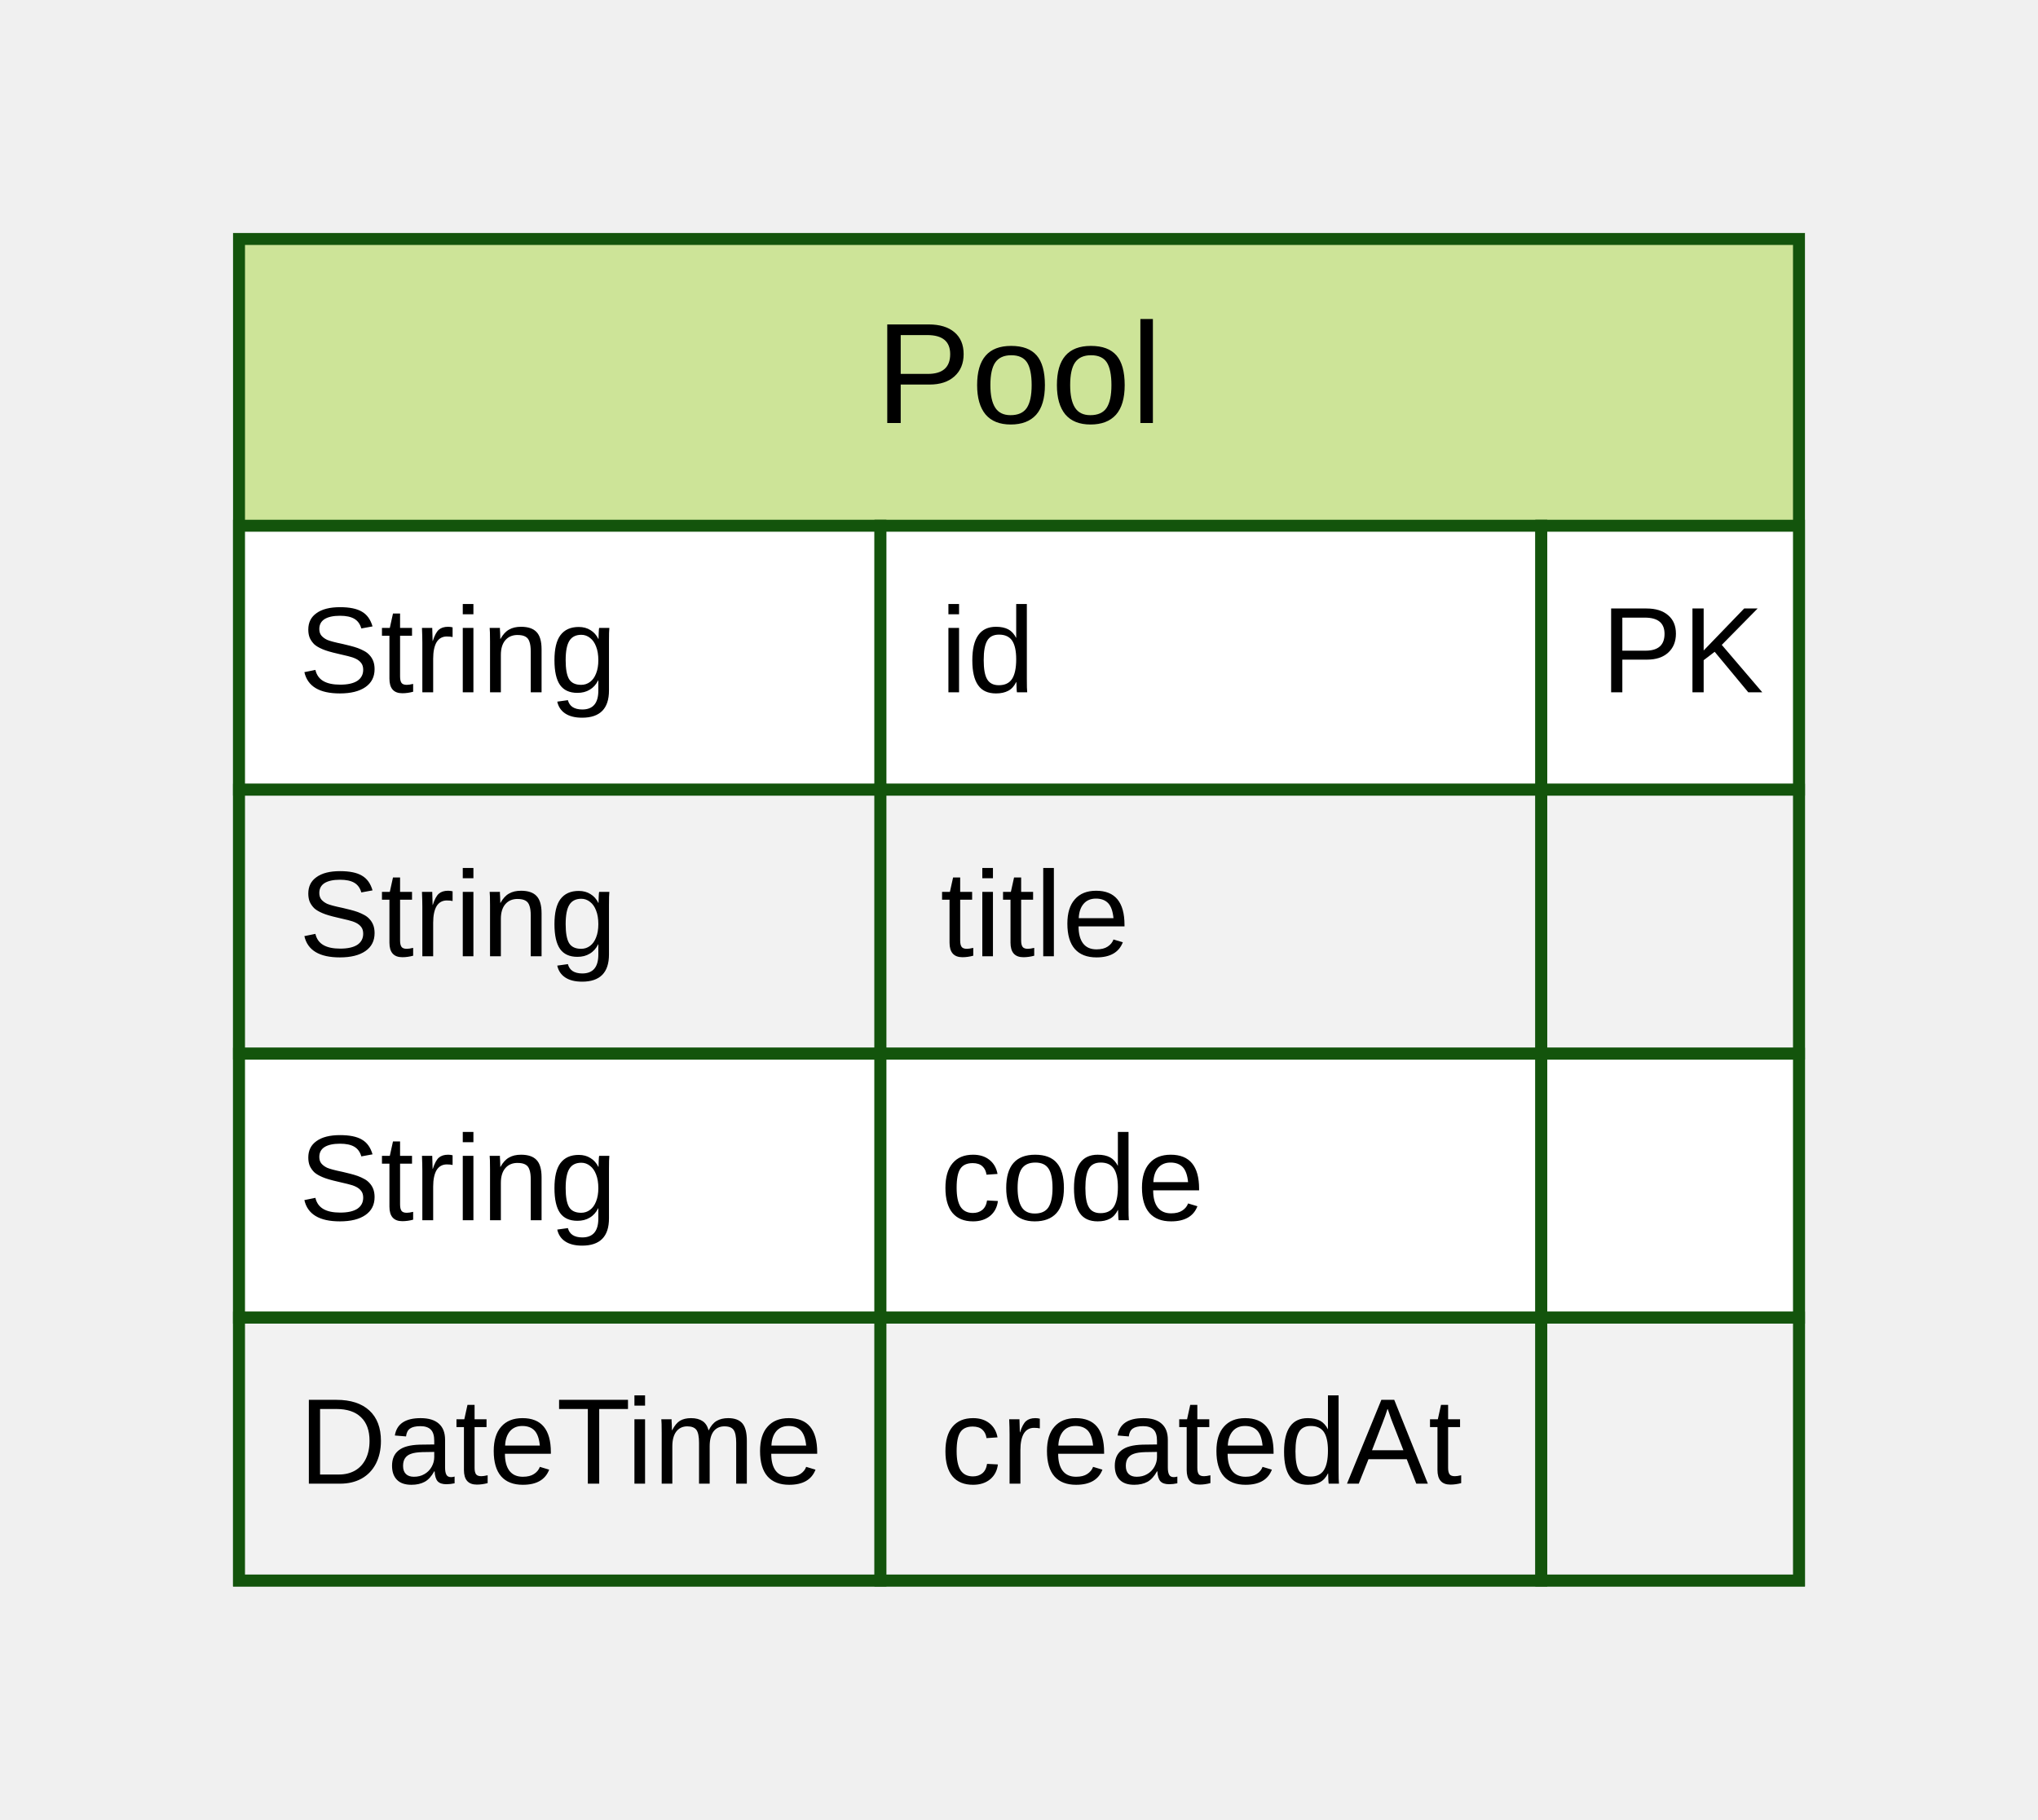
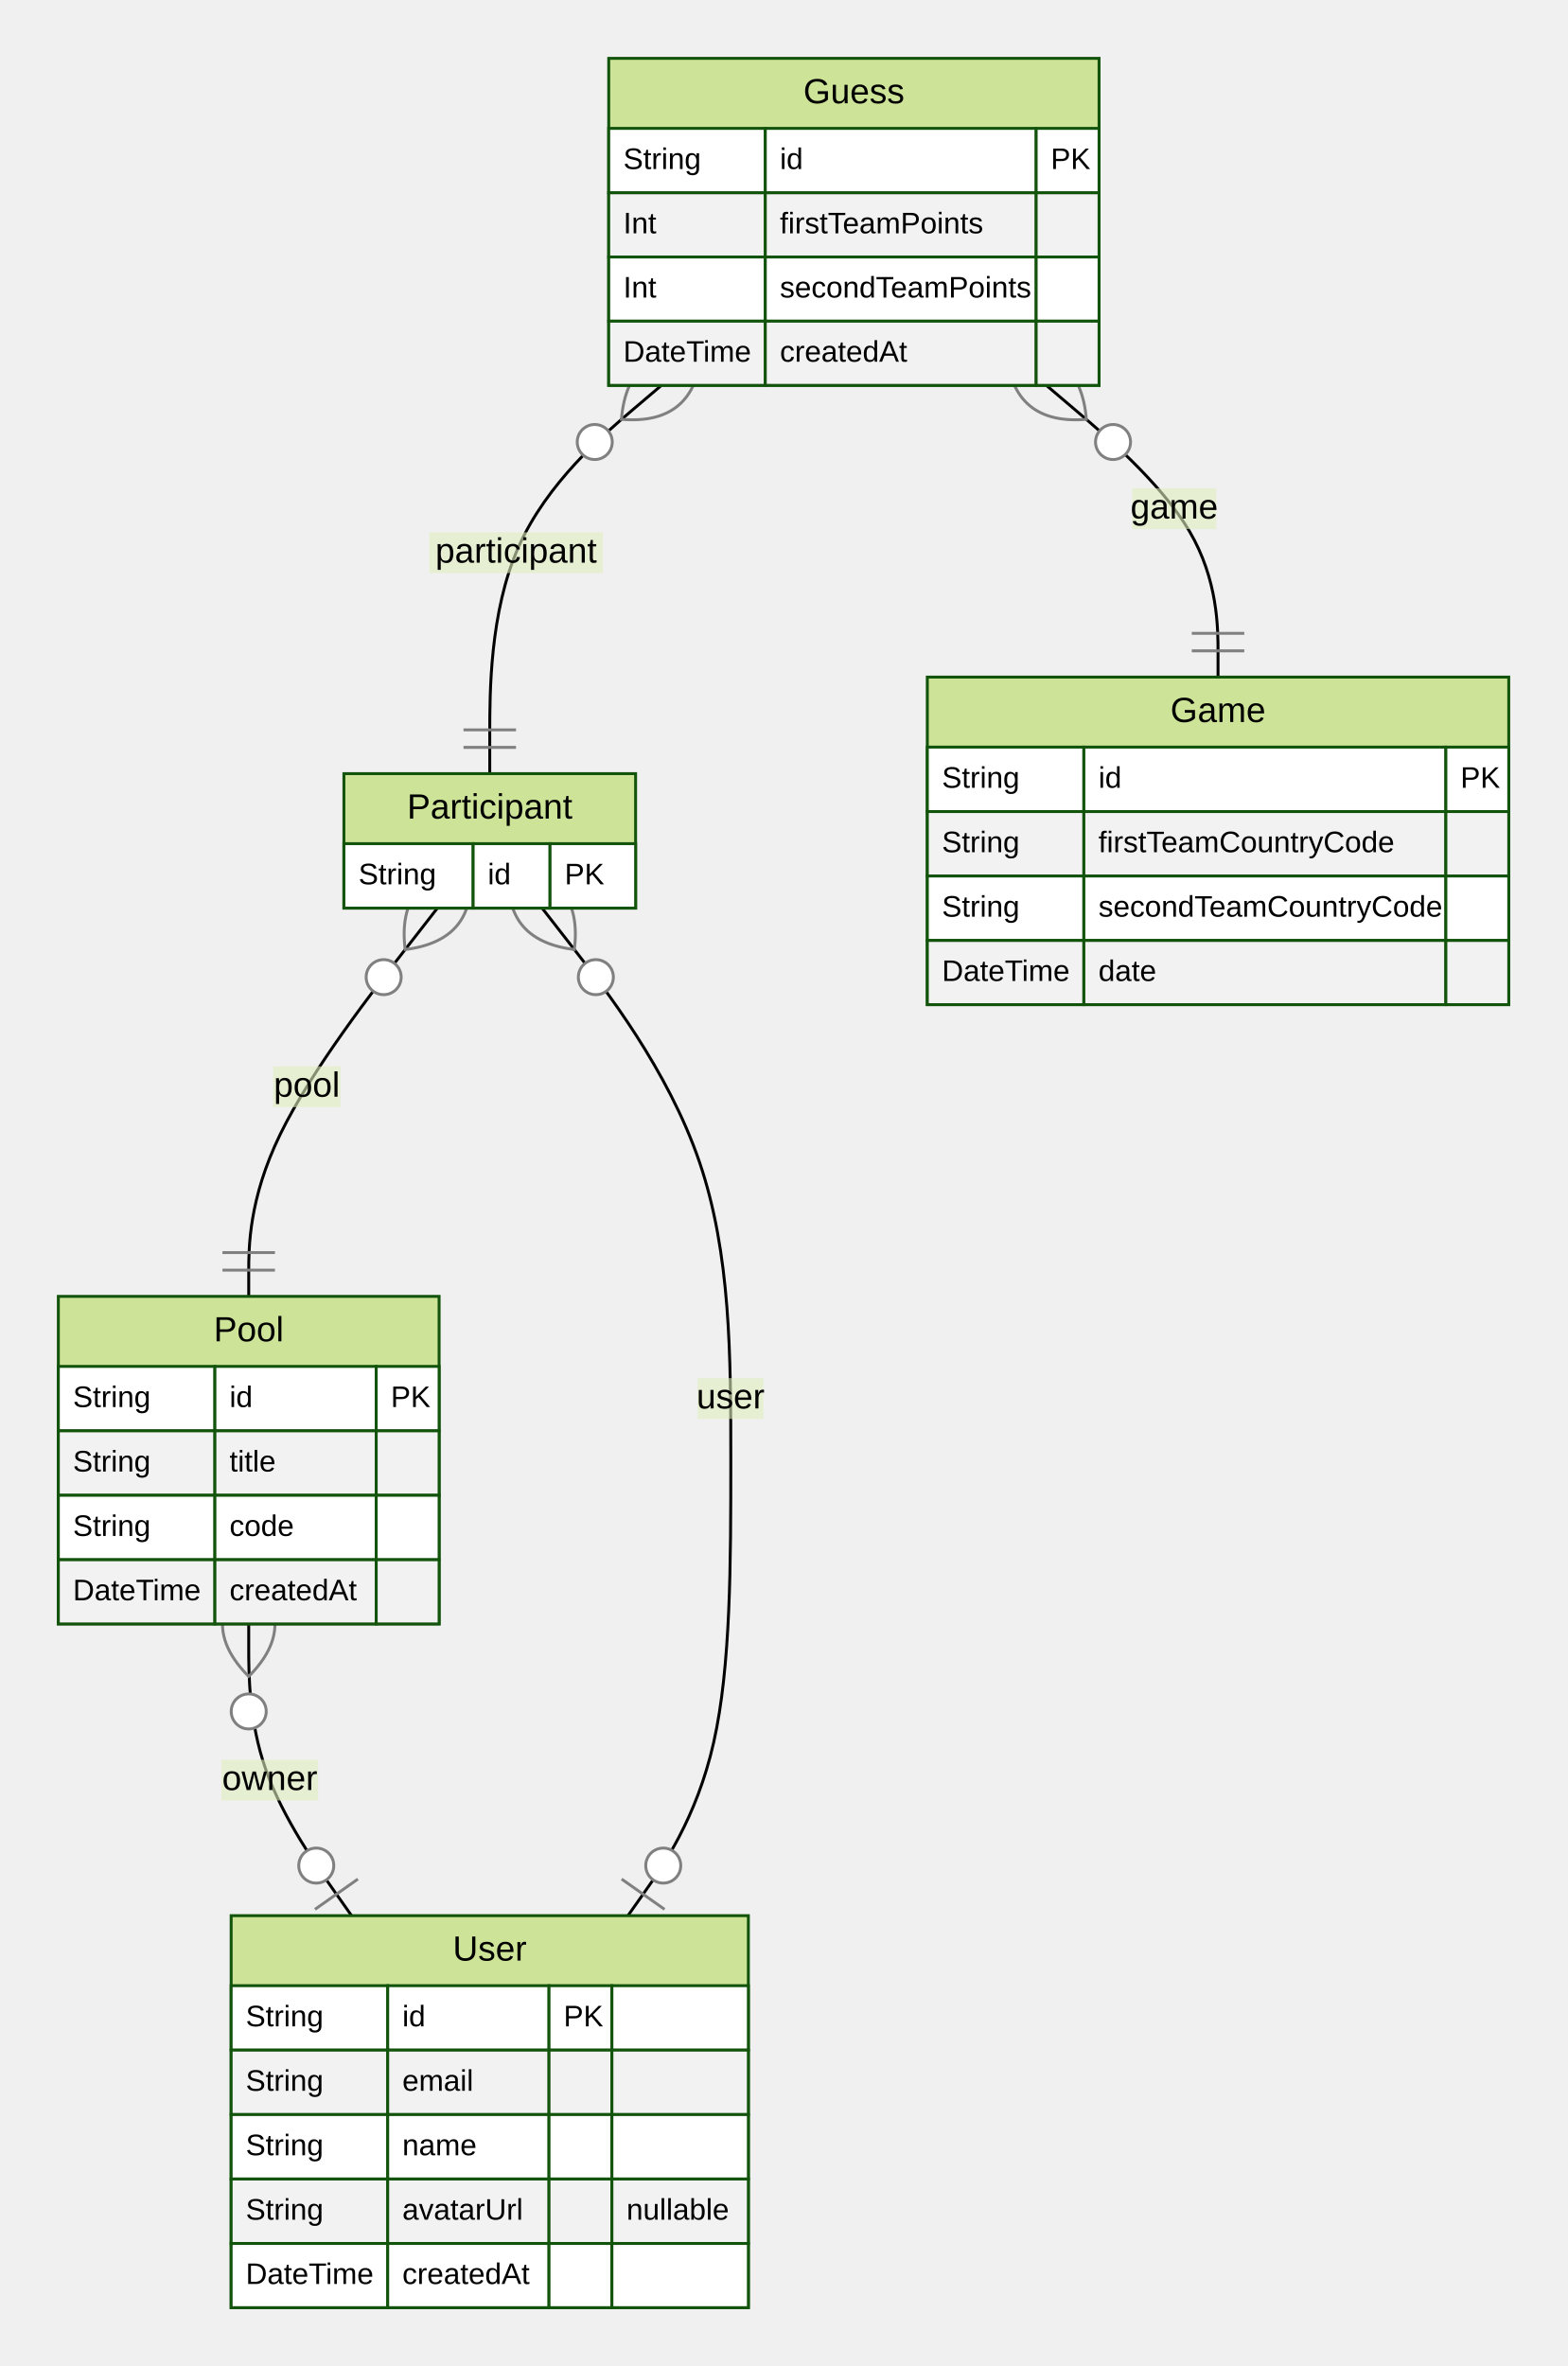
- <svg xmlns="http://www.w3.org/2000/svg" aria-labelledby="chart-title-mermaid-0 chart-desc-mermaid-0" role="img" viewBox="0 0 170.531 152.275" style="max-width: 170.531px; background-color: white;" width="100%" id="mermaid-0">
+ <svg xmlns="http://www.w3.org/2000/svg" aria-labelledby="chart-title-mermaid-0 chart-desc-mermaid-0" role="img" viewBox="0 0 537.227 811.01" style="max-width: 537.227px; background-color: white;" width="100%" id="mermaid-0">
  <style>#mermaid-0 {font-family:"trebuchet ms",verdana,arial,sans-serif;font-size:16px;fill:#000000;}#mermaid-0 .error-icon{fill:#552222;}#mermaid-0 .error-text{fill:#552222;stroke:#552222;}#mermaid-0 .edge-thickness-normal{stroke-width:2px;}#mermaid-0 .edge-thickness-thick{stroke-width:3.5px;}#mermaid-0 .edge-pattern-solid{stroke-dasharray:0;}#mermaid-0 .edge-pattern-dashed{stroke-dasharray:3;}#mermaid-0 .edge-pattern-dotted{stroke-dasharray:2;}#mermaid-0 .marker{fill:#000000;stroke:#000000;}#mermaid-0 .marker.cross{stroke:#000000;}#mermaid-0 svg{font-family:"trebuchet ms",verdana,arial,sans-serif;font-size:16px;}#mermaid-0 .entityBox{fill:#cde498;stroke:#13540c;}#mermaid-0 .attributeBoxOdd{fill:#ffffff;stroke:#13540c;}#mermaid-0 .attributeBoxEven{fill:#f2f2f2;stroke:#13540c;}#mermaid-0 .relationshipLabelBox{fill:hsl(78.158, 58.462%, 84.51%);opacity:0.7;background-color:hsl(78.158, 58.462%, 84.51%);}#mermaid-0 .relationshipLabelBox rect{opacity:0.5;}#mermaid-0 .relationshipLine{stroke:#000000;}#mermaid-0 :root{--mermaid-font-family:"trebuchet ms",verdana,arial,sans-serif;}</style>
  <g />
  <defs>
    <marker orient="auto" markerHeight="18" markerWidth="18" refY="9" refX="0" id="ONLY_ONE_START">
      <path d="M9,0 L9,18 M15,0 L15,18" fill="none" stroke="gray" />
    </marker>
  </defs>
  <defs>
    <marker orient="auto" markerHeight="18" markerWidth="18" refY="9" refX="18" id="ONLY_ONE_END">
      <path d="M3,0 L3,18 M9,0 L9,18" fill="none" stroke="gray" />
    </marker>
  </defs>
  <defs>
    <marker orient="auto" markerHeight="18" markerWidth="30" refY="9" refX="0" id="ZERO_OR_ONE_START">
      <circle r="6" cy="9" cx="21" fill="white" stroke="gray" />
      <path d="M9,0 L9,18" fill="none" stroke="gray" />
    </marker>
  </defs>
  <defs>
    <marker orient="auto" markerHeight="18" markerWidth="30" refY="9" refX="30" id="ZERO_OR_ONE_END">
      <circle r="6" cy="9" cx="9" fill="white" stroke="gray" />
      <path d="M21,0 L21,18" fill="none" stroke="gray" />
    </marker>
  </defs>
  <defs>
    <marker orient="auto" markerHeight="36" markerWidth="45" refY="18" refX="18" id="ONE_OR_MORE_START">
      <path d="M0,18 Q 18,0 36,18 Q 18,36 0,18 M42,9 L42,27" fill="none" stroke="gray" />
    </marker>
  </defs>
  <defs>
    <marker orient="auto" markerHeight="36" markerWidth="45" refY="18" refX="27" id="ONE_OR_MORE_END">
      <path d="M3,9 L3,27 M9,18 Q27,0 45,18 Q27,36 9,18" fill="none" stroke="gray" />
    </marker>
  </defs>
  <defs>
    <marker orient="auto" markerHeight="36" markerWidth="57" refY="18" refX="18" id="ZERO_OR_MORE_START">
      <circle r="6" cy="18" cx="48" fill="white" stroke="gray" />
      <path d="M0,18 Q18,0 36,18 Q18,36 0,18" fill="none" stroke="gray" />
    </marker>
  </defs>
  <defs>
    <marker orient="auto" markerHeight="36" markerWidth="57" refY="18" refX="39" id="ZERO_OR_MORE_END">
      <circle r="6" cy="18" cx="9" fill="white" stroke="gray" />
      <path d="M21,18 Q39,0 57,18 Q39,36 21,18" fill="none" stroke="gray" />
    </marker>
  </defs>
-   <g transform="translate(20,20 )" id="Pool">
+   <path marker-start="url(#ZERO_OR_MORE_START)" marker-end="url(#ZERO_OR_ONE_END)" fill="none" stroke="gray" d="M85.266,556.643L85.266,564.976C85.266,573.309,85.266,589.976,91.142,606.643C97.018,623.309,108.771,639.976,114.647,648.309L120.523,656.643" class="er relationshipLine" />
+   <path marker-start="url(#ZERO_OR_MORE_START)" marker-end="url(#ONLY_ONE_END)" fill="none" stroke="gray" d="M149.956,311.275L139.174,325.124C128.393,338.973,106.829,366.67,96.047,388.852C85.266,411.034,85.266,427.701,85.266,436.034L85.266,444.367" class="er relationshipLine" />
+   <path marker-start="url(#ZERO_OR_MORE_START)" marker-end="url(#ZERO_OR_ONE_END)" fill="none" stroke="gray" d="M185.841,311.275L196.622,325.124C207.404,338.973,228.968,366.67,239.749,398.208C250.531,429.746,250.531,465.126,250.531,500.505C250.531,535.884,250.531,571.263,244.655,597.286C238.779,623.309,227.026,639.976,221.15,648.309L215.273,656.643" class="er relationshipLine" />
+   <path marker-start="url(#ZERO_OR_MORE_START)" marker-end="url(#ONLY_ONE_END)" fill="none" stroke="gray" d="M358.705,132.092L368.515,140.425C378.324,148.758,397.943,165.425,407.753,182.092C417.562,198.758,417.562,215.425,417.562,223.758L417.562,232.092" class="er relationshipLine" />
+   <path marker-start="url(#ZERO_OR_MORE_START)" marker-end="url(#ONLY_ONE_END)" fill="none" stroke="gray" d="M226.756,132.092L216.946,140.425C207.137,148.758,187.518,165.425,177.708,187.607C167.898,209.789,167.898,237.486,167.898,251.335L167.898,265.184" class="er relationshipLine" />
+   <g transform="translate(20,444.3672 )" id="Pool">
    <rect height="112.275" width="130.531" y="0" x="0" stroke="gray" fill-opacity="100%" fill="honeydew" class="er entityBox" />
    <text transform="translate(65.26562,12)" style="font-family: &quot;trebuchet ms&quot;, verdana, arial, sans-serif;; font-size: 12px" text-anchor="middle" dominant-baseline="middle" y="0" x="0" id="entity-Pool" class="er entityLabel">Pool</text>
    <rect height="22.092" width="53.672" y="24" x="0" stroke="gray" fill-opacity="100%" fill="honeydew" class="er attributeBoxOdd" />
    <text transform="translate(5,35.0459)" style="font-family: &quot;trebuchet ms&quot;, verdana, arial, sans-serif;; font-size: 10.2px" text-anchor="left" dominant-baseline="middle" y="0" x="0" id="entity-Pool-attr-1-type" class="er entityLabel">String</text>
    <rect height="22.092" width="55.297" y="24" x="53.672" stroke="gray" fill-opacity="100%" fill="honeydew" class="er attributeBoxOdd" />
    <text transform="translate(58.67188,35.0459)" style="font-family: &quot;trebuchet ms&quot;, verdana, arial, sans-serif;; font-size: 10.2px" text-anchor="left" dominant-baseline="middle" y="0" x="0" id="entity-Pool-attr-1-name" class="er entityLabel">id</text>
    <rect height="22.092" width="21.562" y="24" x="108.969" stroke="gray" fill-opacity="100%" fill="honeydew" class="er attributeBoxOdd" />
    <text transform="translate(113.9688,35.0459)" style="font-family: &quot;trebuchet ms&quot;, verdana, arial, sans-serif;; font-size: 10.2px" text-anchor="left" dominant-baseline="middle" y="0" x="0" id="entity-Pool-attr-1-key" class="er entityLabel">PK</text>
    <rect height="22.092" width="53.672" y="46.092" x="0" stroke="gray" fill-opacity="100%" fill="honeydew" class="er attributeBoxEven" />
    <text transform="translate(5,57.1377)" style="font-family: &quot;trebuchet ms&quot;, verdana, arial, sans-serif;; font-size: 10.2px" text-anchor="left" dominant-baseline="middle" y="0" x="0" id="entity-Pool-attr-2-type" class="er entityLabel">String</text>
    <rect height="22.092" width="55.297" y="46.092" x="53.672" stroke="gray" fill-opacity="100%" fill="honeydew" class="er attributeBoxEven" />
    <text transform="translate(58.67188,57.1377)" style="font-family: &quot;trebuchet ms&quot;, verdana, arial, sans-serif;; font-size: 10.2px" text-anchor="left" dominant-baseline="middle" y="0" x="0" id="entity-Pool-attr-2-name" class="er entityLabel">title</text>
    <rect height="22.092" width="21.562" y="46.092" x="108.969" stroke="gray" fill-opacity="100%" fill="honeydew" class="er attributeBoxEven" />
    <text transform="translate(113.9688,57.1377)" style="font-family: &quot;trebuchet ms&quot;, verdana, arial, sans-serif;; font-size: 10.2px" text-anchor="left" dominant-baseline="middle" y="0" x="0" id="entity-Pool-attr-2-key" class="er entityLabel" />
    <rect height="22.092" width="53.672" y="68.184" x="0" stroke="gray" fill-opacity="100%" fill="honeydew" class="er attributeBoxOdd" />
    <text transform="translate(5,79.22949)" style="font-family: &quot;trebuchet ms&quot;, verdana, arial, sans-serif;; font-size: 10.2px" text-anchor="left" dominant-baseline="middle" y="0" x="0" id="entity-Pool-attr-3-type" class="er entityLabel">String</text>
    <rect height="22.092" width="55.297" y="68.184" x="53.672" stroke="gray" fill-opacity="100%" fill="honeydew" class="er attributeBoxOdd" />
    <text transform="translate(58.67188,79.22949)" style="font-family: &quot;trebuchet ms&quot;, verdana, arial, sans-serif;; font-size: 10.2px" text-anchor="left" dominant-baseline="middle" y="0" x="0" id="entity-Pool-attr-3-name" class="er entityLabel">code</text>
    <rect height="22.092" width="21.562" y="68.184" x="108.969" stroke="gray" fill-opacity="100%" fill="honeydew" class="er attributeBoxOdd" />
    <text transform="translate(113.9688,79.22949)" style="font-family: &quot;trebuchet ms&quot;, verdana, arial, sans-serif;; font-size: 10.2px" text-anchor="left" dominant-baseline="middle" y="0" x="0" id="entity-Pool-attr-3-key" class="er entityLabel" />
    <rect height="22" width="53.672" y="90.275" x="0" stroke="gray" fill-opacity="100%" fill="honeydew" class="er attributeBoxEven" />
    <text transform="translate(5,101.2754)" style="font-family: &quot;trebuchet ms&quot;, verdana, arial, sans-serif;; font-size: 10.2px" text-anchor="left" dominant-baseline="middle" y="0" x="0" id="entity-Pool-attr-4-type" class="er entityLabel">DateTime</text>
    <rect height="22" width="55.297" y="90.275" x="53.672" stroke="gray" fill-opacity="100%" fill="honeydew" class="er attributeBoxEven" />
    <text transform="translate(58.67188,101.2754)" style="font-family: &quot;trebuchet ms&quot;, verdana, arial, sans-serif;; font-size: 10.2px" text-anchor="left" dominant-baseline="middle" y="0" x="0" id="entity-Pool-attr-4-name" class="er entityLabel">createdAt</text>
    <rect height="22" width="21.562" y="90.275" x="108.969" stroke="gray" fill-opacity="100%" fill="honeydew" class="er attributeBoxEven" />
    <text transform="translate(113.9688,101.2754)" style="font-family: &quot;trebuchet ms&quot;, verdana, arial, sans-serif;; font-size: 10.2px" text-anchor="left" dominant-baseline="middle" y="0" x="0" id="entity-Pool-attr-4-key" class="er entityLabel" />
  </g>
+   <g transform="translate(117.8984,265.1836 )" id="Participant">
+     <rect height="46.092" width="100" y="0" x="0" stroke="gray" fill-opacity="100%" fill="honeydew" class="er entityBox" />
+     <text transform="translate(50,12)" style="font-family: &quot;trebuchet ms&quot;, verdana, arial, sans-serif;; font-size: 12px" text-anchor="middle" dominant-baseline="middle" y="0" x="0" id="entity-Participant" class="er entityLabel">Participant</text>
+     <rect height="22.092" width="44.302" y="24" x="0" stroke="gray" fill-opacity="100%" fill="honeydew" class="er attributeBoxOdd" />
+     <text transform="translate(5,35.0459)" style="font-family: &quot;trebuchet ms&quot;, verdana, arial, sans-serif;; font-size: 10.2px" text-anchor="left" dominant-baseline="middle" y="0" x="0" id="entity-Participant-attr-1-type" class="er entityLabel">String</text>
+     <rect height="22.092" width="26.365" y="24" x="44.302" stroke="gray" fill-opacity="100%" fill="honeydew" class="er attributeBoxOdd" />
+     <text transform="translate(49.30208,35.0459)" style="font-family: &quot;trebuchet ms&quot;, verdana, arial, sans-serif;; font-size: 10.2px" text-anchor="left" dominant-baseline="middle" y="0" x="0" id="entity-Participant-attr-1-name" class="er entityLabel">id</text>
+     <rect height="22.092" width="29.333" y="24" x="70.667" stroke="gray" fill-opacity="100%" fill="honeydew" class="er attributeBoxOdd" />
+     <text transform="translate(75.66667,35.0459)" style="font-family: &quot;trebuchet ms&quot;, verdana, arial, sans-serif;; font-size: 10.2px" text-anchor="left" dominant-baseline="middle" y="0" x="0" id="entity-Participant-attr-1-key" class="er entityLabel">PK</text>
+   </g>
+   <g transform="translate(79.24219,656.6426 )" id="User">
+     <rect height="134.367" width="177.312" y="0" x="0" stroke="gray" fill-opacity="100%" fill="honeydew" class="er entityBox" />
+     <text transform="translate(88.65625,12)" style="font-family: &quot;trebuchet ms&quot;, verdana, arial, sans-serif;; font-size: 12px" text-anchor="middle" dominant-baseline="middle" y="0" x="0" id="entity-User" class="er entityLabel">User</text>
+     <rect height="22.092" width="53.672" y="24" x="0" stroke="gray" fill-opacity="100%" fill="honeydew" class="er attributeBoxOdd" />
+     <text transform="translate(5,35.0459)" style="font-family: &quot;trebuchet ms&quot;, verdana, arial, sans-serif;; font-size: 10.2px" text-anchor="left" dominant-baseline="middle" y="0" x="0" id="entity-User-attr-1-type" class="er entityLabel">String</text>
+     <rect height="22.092" width="55.297" y="24" x="53.672" stroke="gray" fill-opacity="100%" fill="honeydew" class="er attributeBoxOdd" />
+     <text transform="translate(58.67188,35.0459)" style="font-family: &quot;trebuchet ms&quot;, verdana, arial, sans-serif;; font-size: 10.2px" text-anchor="left" dominant-baseline="middle" y="0" x="0" id="entity-User-attr-1-name" class="er entityLabel">id</text>
+     <rect height="22.092" width="21.562" y="24" x="108.969" stroke="gray" fill-opacity="100%" fill="honeydew" class="er attributeBoxOdd" />
+     <text transform="translate(113.9688,35.0459)" style="font-family: &quot;trebuchet ms&quot;, verdana, arial, sans-serif;; font-size: 10.2px" text-anchor="left" dominant-baseline="middle" y="0" x="0" id="entity-User-attr-1-key" class="er entityLabel">PK</text>
+     <rect height="22.092" width="46.781" y="24" x="130.531" stroke="gray" fill-opacity="100%" fill="honeydew" class="er attributeBoxOdd" />
+     <text transform="translate(135.5312,35.0459)" style="font-family: &quot;trebuchet ms&quot;, verdana, arial, sans-serif;; font-size: 10.2px" text-anchor="left" dominant-baseline="middle" y="0" x="0" id="entity-User-attr-1-comment" class="er entityLabel" />
+     <rect height="22.092" width="53.672" y="46.092" x="0" stroke="gray" fill-opacity="100%" fill="honeydew" class="er attributeBoxEven" />
+     <text transform="translate(5,57.1377)" style="font-family: &quot;trebuchet ms&quot;, verdana, arial, sans-serif;; font-size: 10.2px" text-anchor="left" dominant-baseline="middle" y="0" x="0" id="entity-User-attr-2-type" class="er entityLabel">String</text>
+     <rect height="22.092" width="55.297" y="46.092" x="53.672" stroke="gray" fill-opacity="100%" fill="honeydew" class="er attributeBoxEven" />
+     <text transform="translate(58.67188,57.1377)" style="font-family: &quot;trebuchet ms&quot;, verdana, arial, sans-serif;; font-size: 10.2px" text-anchor="left" dominant-baseline="middle" y="0" x="0" id="entity-User-attr-2-name" class="er entityLabel">email</text>
+     <rect height="22.092" width="21.562" y="46.092" x="108.969" stroke="gray" fill-opacity="100%" fill="honeydew" class="er attributeBoxEven" />
+     <text transform="translate(113.9688,57.1377)" style="font-family: &quot;trebuchet ms&quot;, verdana, arial, sans-serif;; font-size: 10.2px" text-anchor="left" dominant-baseline="middle" y="0" x="0" id="entity-User-attr-2-key" class="er entityLabel" />
+     <rect height="22.092" width="46.781" y="46.092" x="130.531" stroke="gray" fill-opacity="100%" fill="honeydew" class="er attributeBoxEven" />
+     <text transform="translate(135.5312,57.1377)" style="font-family: &quot;trebuchet ms&quot;, verdana, arial, sans-serif;; font-size: 10.2px" text-anchor="left" dominant-baseline="middle" y="0" x="0" id="entity-User-attr-2-comment" class="er entityLabel" />
+     <rect height="22.092" width="53.672" y="68.184" x="0" stroke="gray" fill-opacity="100%" fill="honeydew" class="er attributeBoxOdd" />
+     <text transform="translate(5,79.22949)" style="font-family: &quot;trebuchet ms&quot;, verdana, arial, sans-serif;; font-size: 10.2px" text-anchor="left" dominant-baseline="middle" y="0" x="0" id="entity-User-attr-3-type" class="er entityLabel">String</text>
+     <rect height="22.092" width="55.297" y="68.184" x="53.672" stroke="gray" fill-opacity="100%" fill="honeydew" class="er attributeBoxOdd" />
+     <text transform="translate(58.67188,79.22949)" style="font-family: &quot;trebuchet ms&quot;, verdana, arial, sans-serif;; font-size: 10.2px" text-anchor="left" dominant-baseline="middle" y="0" x="0" id="entity-User-attr-3-name" class="er entityLabel">name</text>
+     <rect height="22.092" width="21.562" y="68.184" x="108.969" stroke="gray" fill-opacity="100%" fill="honeydew" class="er attributeBoxOdd" />
+     <text transform="translate(113.9688,79.22949)" style="font-family: &quot;trebuchet ms&quot;, verdana, arial, sans-serif;; font-size: 10.2px" text-anchor="left" dominant-baseline="middle" y="0" x="0" id="entity-User-attr-3-key" class="er entityLabel" />
+     <rect height="22.092" width="46.781" y="68.184" x="130.531" stroke="gray" fill-opacity="100%" fill="honeydew" class="er attributeBoxOdd" />
+     <text transform="translate(135.5312,79.22949)" style="font-family: &quot;trebuchet ms&quot;, verdana, arial, sans-serif;; font-size: 10.2px" text-anchor="left" dominant-baseline="middle" y="0" x="0" id="entity-User-attr-3-comment" class="er entityLabel" />
+     <rect height="22.092" width="53.672" y="90.275" x="0" stroke="gray" fill-opacity="100%" fill="honeydew" class="er attributeBoxEven" />
+     <text transform="translate(5,101.3213)" style="font-family: &quot;trebuchet ms&quot;, verdana, arial, sans-serif;; font-size: 10.2px" text-anchor="left" dominant-baseline="middle" y="0" x="0" id="entity-User-attr-4-type" class="er entityLabel">String</text>
+     <rect height="22.092" width="55.297" y="90.275" x="53.672" stroke="gray" fill-opacity="100%" fill="honeydew" class="er attributeBoxEven" />
+     <text transform="translate(58.67188,101.3213)" style="font-family: &quot;trebuchet ms&quot;, verdana, arial, sans-serif;; font-size: 10.2px" text-anchor="left" dominant-baseline="middle" y="0" x="0" id="entity-User-attr-4-name" class="er entityLabel">avatarUrl</text>
+     <rect height="22.092" width="21.562" y="90.275" x="108.969" stroke="gray" fill-opacity="100%" fill="honeydew" class="er attributeBoxEven" />
+     <text transform="translate(113.9688,101.3213)" style="font-family: &quot;trebuchet ms&quot;, verdana, arial, sans-serif;; font-size: 10.2px" text-anchor="left" dominant-baseline="middle" y="0" x="0" id="entity-User-attr-4-key" class="er entityLabel" />
+     <rect height="22.092" width="46.781" y="90.275" x="130.531" stroke="gray" fill-opacity="100%" fill="honeydew" class="er attributeBoxEven" />
+     <text transform="translate(135.5312,101.3213)" style="font-family: &quot;trebuchet ms&quot;, verdana, arial, sans-serif;; font-size: 10.2px" text-anchor="left" dominant-baseline="middle" y="0" x="0" id="entity-User-attr-4-comment" class="er entityLabel">nullable</text>
+     <rect height="22" width="53.672" y="112.367" x="0" stroke="gray" fill-opacity="100%" fill="honeydew" class="er attributeBoxOdd" />
+     <text transform="translate(5,123.3672)" style="font-family: &quot;trebuchet ms&quot;, verdana, arial, sans-serif;; font-size: 10.2px" text-anchor="left" dominant-baseline="middle" y="0" x="0" id="entity-User-attr-5-type" class="er entityLabel">DateTime</text>
+     <rect height="22" width="55.297" y="112.367" x="53.672" stroke="gray" fill-opacity="100%" fill="honeydew" class="er attributeBoxOdd" />
+     <text transform="translate(58.67188,123.3672)" style="font-family: &quot;trebuchet ms&quot;, verdana, arial, sans-serif;; font-size: 10.2px" text-anchor="left" dominant-baseline="middle" y="0" x="0" id="entity-User-attr-5-name" class="er entityLabel">createdAt</text>
+     <rect height="22" width="21.562" y="112.367" x="108.969" stroke="gray" fill-opacity="100%" fill="honeydew" class="er attributeBoxOdd" />
+     <text transform="translate(113.9688,123.3672)" style="font-family: &quot;trebuchet ms&quot;, verdana, arial, sans-serif;; font-size: 10.2px" text-anchor="left" dominant-baseline="middle" y="0" x="0" id="entity-User-attr-5-key" class="er entityLabel" />
+     <rect height="22" width="46.781" y="112.367" x="130.531" stroke="gray" fill-opacity="100%" fill="honeydew" class="er attributeBoxOdd" />
+     <text transform="translate(135.5312,123.3672)" style="font-family: &quot;trebuchet ms&quot;, verdana, arial, sans-serif;; font-size: 10.2px" text-anchor="left" dominant-baseline="middle" y="0" x="0" id="entity-User-attr-5-comment" class="er entityLabel" />
+   </g>
+   <g transform="translate(317.8984,232.0918 )" id="Game">
+     <rect height="112.275" width="199.328" y="0" x="0" stroke="gray" fill-opacity="100%" fill="honeydew" class="er entityBox" />
+     <text transform="translate(99.66406,12)" style="font-family: &quot;trebuchet ms&quot;, verdana, arial, sans-serif;; font-size: 12px" text-anchor="middle" dominant-baseline="middle" y="0" x="0" id="entity-Game" class="er entityLabel">Game</text>
+     <rect height="22.092" width="53.672" y="24" x="0" stroke="gray" fill-opacity="100%" fill="honeydew" class="er attributeBoxOdd" />
+     <text transform="translate(5,35.0459)" style="font-family: &quot;trebuchet ms&quot;, verdana, arial, sans-serif;; font-size: 10.2px" text-anchor="left" dominant-baseline="middle" y="0" x="0" id="entity-Game-attr-1-type" class="er entityLabel">String</text>
+     <rect height="22.092" width="124.094" y="24" x="53.672" stroke="gray" fill-opacity="100%" fill="honeydew" class="er attributeBoxOdd" />
+     <text transform="translate(58.67188,35.0459)" style="font-family: &quot;trebuchet ms&quot;, verdana, arial, sans-serif;; font-size: 10.2px" text-anchor="left" dominant-baseline="middle" y="0" x="0" id="entity-Game-attr-1-name" class="er entityLabel">id</text>
+     <rect height="22.092" width="21.562" y="24" x="177.766" stroke="gray" fill-opacity="100%" fill="honeydew" class="er attributeBoxOdd" />
+     <text transform="translate(182.7656,35.0459)" style="font-family: &quot;trebuchet ms&quot;, verdana, arial, sans-serif;; font-size: 10.2px" text-anchor="left" dominant-baseline="middle" y="0" x="0" id="entity-Game-attr-1-key" class="er entityLabel">PK</text>
+     <rect height="22.092" width="53.672" y="46.092" x="0" stroke="gray" fill-opacity="100%" fill="honeydew" class="er attributeBoxEven" />
+     <text transform="translate(5,57.1377)" style="font-family: &quot;trebuchet ms&quot;, verdana, arial, sans-serif;; font-size: 10.2px" text-anchor="left" dominant-baseline="middle" y="0" x="0" id="entity-Game-attr-2-type" class="er entityLabel">String</text>
+     <rect height="22.092" width="124.094" y="46.092" x="53.672" stroke="gray" fill-opacity="100%" fill="honeydew" class="er attributeBoxEven" />
+     <text transform="translate(58.67188,57.1377)" style="font-family: &quot;trebuchet ms&quot;, verdana, arial, sans-serif;; font-size: 10.2px" text-anchor="left" dominant-baseline="middle" y="0" x="0" id="entity-Game-attr-2-name" class="er entityLabel">firstTeamCountryCode</text>
+     <rect height="22.092" width="21.562" y="46.092" x="177.766" stroke="gray" fill-opacity="100%" fill="honeydew" class="er attributeBoxEven" />
+     <text transform="translate(182.7656,57.1377)" style="font-family: &quot;trebuchet ms&quot;, verdana, arial, sans-serif;; font-size: 10.2px" text-anchor="left" dominant-baseline="middle" y="0" x="0" id="entity-Game-attr-2-key" class="er entityLabel" />
+     <rect height="22.092" width="53.672" y="68.184" x="0" stroke="gray" fill-opacity="100%" fill="honeydew" class="er attributeBoxOdd" />
+     <text transform="translate(5,79.22949)" style="font-family: &quot;trebuchet ms&quot;, verdana, arial, sans-serif;; font-size: 10.2px" text-anchor="left" dominant-baseline="middle" y="0" x="0" id="entity-Game-attr-3-type" class="er entityLabel">String</text>
+     <rect height="22.092" width="124.094" y="68.184" x="53.672" stroke="gray" fill-opacity="100%" fill="honeydew" class="er attributeBoxOdd" />
+     <text transform="translate(58.67188,79.22949)" style="font-family: &quot;trebuchet ms&quot;, verdana, arial, sans-serif;; font-size: 10.2px" text-anchor="left" dominant-baseline="middle" y="0" x="0" id="entity-Game-attr-3-name" class="er entityLabel">secondTeamCountryCode</text>
+     <rect height="22.092" width="21.562" y="68.184" x="177.766" stroke="gray" fill-opacity="100%" fill="honeydew" class="er attributeBoxOdd" />
+     <text transform="translate(182.7656,79.22949)" style="font-family: &quot;trebuchet ms&quot;, verdana, arial, sans-serif;; font-size: 10.2px" text-anchor="left" dominant-baseline="middle" y="0" x="0" id="entity-Game-attr-3-key" class="er entityLabel" />
+     <rect height="22" width="53.672" y="90.275" x="0" stroke="gray" fill-opacity="100%" fill="honeydew" class="er attributeBoxEven" />
+     <text transform="translate(5,101.2754)" style="font-family: &quot;trebuchet ms&quot;, verdana, arial, sans-serif;; font-size: 10.2px" text-anchor="left" dominant-baseline="middle" y="0" x="0" id="entity-Game-attr-4-type" class="er entityLabel">DateTime</text>
+     <rect height="22" width="124.094" y="90.275" x="53.672" stroke="gray" fill-opacity="100%" fill="honeydew" class="er attributeBoxEven" />
+     <text transform="translate(58.67188,101.2754)" style="font-family: &quot;trebuchet ms&quot;, verdana, arial, sans-serif;; font-size: 10.2px" text-anchor="left" dominant-baseline="middle" y="0" x="0" id="entity-Game-attr-4-name" class="er entityLabel">date</text>
+     <rect height="22" width="21.562" y="90.275" x="177.766" stroke="gray" fill-opacity="100%" fill="honeydew" class="er attributeBoxEven" />
+     <text transform="translate(182.7656,101.2754)" style="font-family: &quot;trebuchet ms&quot;, verdana, arial, sans-serif;; font-size: 10.2px" text-anchor="left" dominant-baseline="middle" y="0" x="0" id="entity-Game-attr-4-key" class="er entityLabel" />
+   </g>
+   <g transform="translate(208.6836,20 )" id="Guess">
+     <rect height="112.092" width="168.094" y="0" x="0" stroke="gray" fill-opacity="100%" fill="honeydew" class="er entityBox" />
+     <text transform="translate(84.04688,12)" style="font-family: &quot;trebuchet ms&quot;, verdana, arial, sans-serif;; font-size: 12px" text-anchor="middle" dominant-baseline="middle" y="0" x="0" id="entity-Guess" class="er entityLabel">Guess</text>
+     <rect height="22.092" width="53.672" y="24" x="0" stroke="gray" fill-opacity="100%" fill="honeydew" class="er attributeBoxOdd" />
+     <text transform="translate(5,35.0459)" style="font-family: &quot;trebuchet ms&quot;, verdana, arial, sans-serif;; font-size: 10.2px" text-anchor="left" dominant-baseline="middle" y="0" x="0" id="entity-Guess-attr-1-type" class="er entityLabel">String</text>
+     <rect height="22.092" width="92.859" y="24" x="53.672" stroke="gray" fill-opacity="100%" fill="honeydew" class="er attributeBoxOdd" />
+     <text transform="translate(58.67188,35.0459)" style="font-family: &quot;trebuchet ms&quot;, verdana, arial, sans-serif;; font-size: 10.2px" text-anchor="left" dominant-baseline="middle" y="0" x="0" id="entity-Guess-attr-1-name" class="er entityLabel">id</text>
+     <rect height="22.092" width="21.562" y="24" x="146.531" stroke="gray" fill-opacity="100%" fill="honeydew" class="er attributeBoxOdd" />
+     <text transform="translate(151.5312,35.0459)" style="font-family: &quot;trebuchet ms&quot;, verdana, arial, sans-serif;; font-size: 10.2px" text-anchor="left" dominant-baseline="middle" y="0" x="0" id="entity-Guess-attr-1-key" class="er entityLabel">PK</text>
+     <rect height="22" width="53.672" y="46.092" x="0" stroke="gray" fill-opacity="100%" fill="honeydew" class="er attributeBoxEven" />
+     <text transform="translate(5,57.0918)" style="font-family: &quot;trebuchet ms&quot;, verdana, arial, sans-serif;; font-size: 10.2px" text-anchor="left" dominant-baseline="middle" y="0" x="0" id="entity-Guess-attr-2-type" class="er entityLabel">Int</text>
+     <rect height="22" width="92.859" y="46.092" x="53.672" stroke="gray" fill-opacity="100%" fill="honeydew" class="er attributeBoxEven" />
+     <text transform="translate(58.67188,57.0918)" style="font-family: &quot;trebuchet ms&quot;, verdana, arial, sans-serif;; font-size: 10.2px" text-anchor="left" dominant-baseline="middle" y="0" x="0" id="entity-Guess-attr-2-name" class="er entityLabel">firstTeamPoints</text>
+     <rect height="22" width="21.562" y="46.092" x="146.531" stroke="gray" fill-opacity="100%" fill="honeydew" class="er attributeBoxEven" />
+     <text transform="translate(151.5312,57.0918)" style="font-family: &quot;trebuchet ms&quot;, verdana, arial, sans-serif;; font-size: 10.2px" text-anchor="left" dominant-baseline="middle" y="0" x="0" id="entity-Guess-attr-2-key" class="er entityLabel" />
+     <rect height="22" width="53.672" y="68.092" x="0" stroke="gray" fill-opacity="100%" fill="honeydew" class="er attributeBoxOdd" />
+     <text transform="translate(5,79.0918)" style="font-family: &quot;trebuchet ms&quot;, verdana, arial, sans-serif;; font-size: 10.2px" text-anchor="left" dominant-baseline="middle" y="0" x="0" id="entity-Guess-attr-3-type" class="er entityLabel">Int</text>
+     <rect height="22" width="92.859" y="68.092" x="53.672" stroke="gray" fill-opacity="100%" fill="honeydew" class="er attributeBoxOdd" />
+     <text transform="translate(58.67188,79.0918)" style="font-family: &quot;trebuchet ms&quot;, verdana, arial, sans-serif;; font-size: 10.2px" text-anchor="left" dominant-baseline="middle" y="0" x="0" id="entity-Guess-attr-3-name" class="er entityLabel">secondTeamPoints</text>
+     <rect height="22" width="21.562" y="68.092" x="146.531" stroke="gray" fill-opacity="100%" fill="honeydew" class="er attributeBoxOdd" />
+     <text transform="translate(151.5312,79.0918)" style="font-family: &quot;trebuchet ms&quot;, verdana, arial, sans-serif;; font-size: 10.2px" text-anchor="left" dominant-baseline="middle" y="0" x="0" id="entity-Guess-attr-3-key" class="er entityLabel" />
+     <rect height="22" width="53.672" y="90.092" x="0" stroke="gray" fill-opacity="100%" fill="honeydew" class="er attributeBoxEven" />
+     <text transform="translate(5,101.0918)" style="font-family: &quot;trebuchet ms&quot;, verdana, arial, sans-serif;; font-size: 10.2px" text-anchor="left" dominant-baseline="middle" y="0" x="0" id="entity-Guess-attr-4-type" class="er entityLabel">DateTime</text>
+     <rect height="22" width="92.859" y="90.092" x="53.672" stroke="gray" fill-opacity="100%" fill="honeydew" class="er attributeBoxEven" />
+     <text transform="translate(58.67188,101.0918)" style="font-family: &quot;trebuchet ms&quot;, verdana, arial, sans-serif;; font-size: 10.2px" text-anchor="left" dominant-baseline="middle" y="0" x="0" id="entity-Guess-attr-4-name" class="er entityLabel">createdAt</text>
+     <rect height="22" width="21.562" y="90.092" x="146.531" stroke="gray" fill-opacity="100%" fill="honeydew" class="er attributeBoxEven" />
+     <text transform="translate(151.5312,101.0918)" style="font-family: &quot;trebuchet ms&quot;, verdana, arial, sans-serif;; font-size: 10.2px" text-anchor="left" dominant-baseline="middle" y="0" x="0" id="entity-Guess-attr-4-key" class="er entityLabel" />
+   </g>
+   <rect fill-opacity="85%" fill="white" height="14" width="33.141" y="603.179" x="75.904" class="er relationshipLabelBox" />
+   <text style="font-family: &quot;trebuchet ms&quot;, verdana, arial, sans-serif;; font-size: 12px" dominant-baseline="middle" text-anchor="middle" y="610.179" x="92.474" id="rel1" class="er relationshipLabel">owner</text>
+   <rect fill-opacity="85%" fill="white" height="14" width="23.109" y="365.523" x="93.618" class="er relationshipLabelBox" />
+   <text style="font-family: &quot;trebuchet ms&quot;, verdana, arial, sans-serif;; font-size: 12px" dominant-baseline="middle" text-anchor="middle" y="372.523" x="105.172" id="rel2" class="er relationshipLabel">pool</text>
+   <rect fill-opacity="85%" fill="white" height="14" width="22.625" y="472.382" x="239.133" class="er relationshipLabelBox" />
+   <text style="font-family: &quot;trebuchet ms&quot;, verdana, arial, sans-serif;; font-size: 12px" dominant-baseline="middle" text-anchor="middle" y="479.382" x="250.446" id="rel3" class="er relationshipLabel">user</text>
+   <rect fill-opacity="85%" fill="white" height="14" width="28.844" y="167.358" x="388.125" class="er relationshipLabelBox" />
+   <text style="font-family: &quot;trebuchet ms&quot;, verdana, arial, sans-serif;; font-size: 12px" dominant-baseline="middle" text-anchor="middle" y="174.358" x="402.546" id="rel4" class="er relationshipLabel">game</text>
+   <rect fill-opacity="85%" fill="white" height="14" width="59.516" y="182.456" x="147.16" class="er relationshipLabelBox" />
+   <text style="font-family: &quot;trebuchet ms&quot;, verdana, arial, sans-serif;; font-size: 12px" dominant-baseline="middle" text-anchor="middle" y="189.456" x="176.918" id="rel5" class="er relationshipLabel">participant</text>
</svg>
